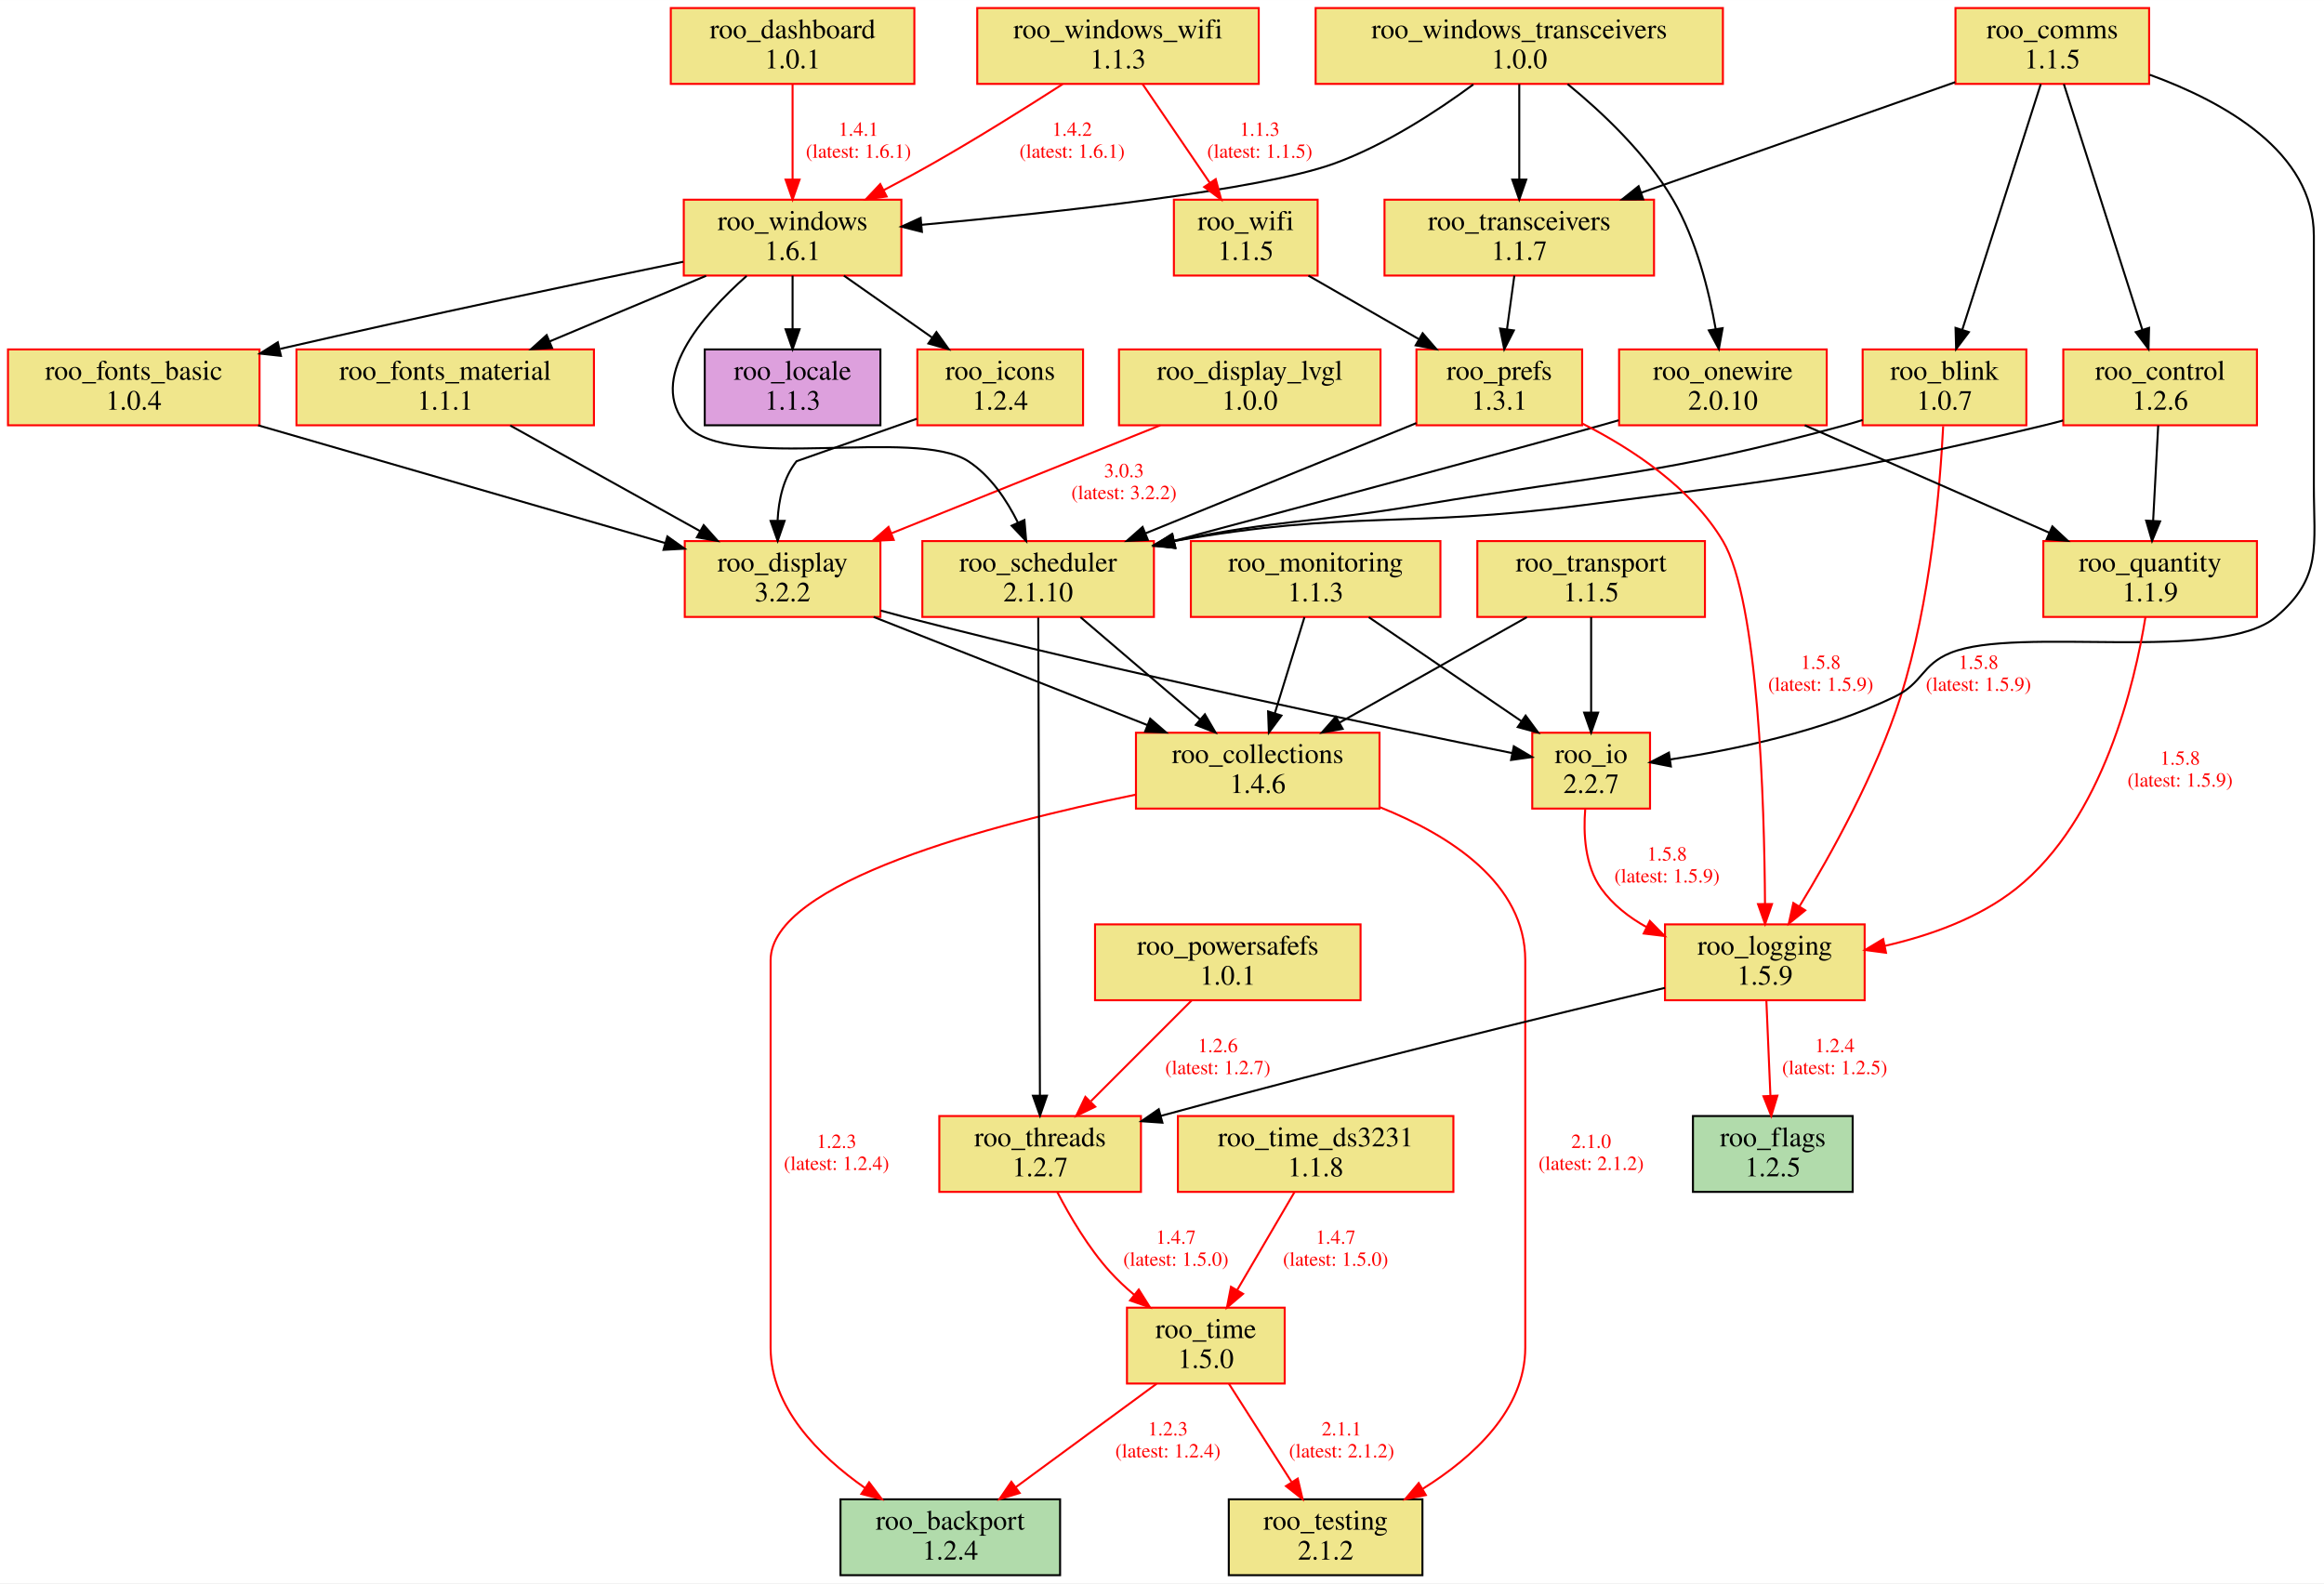
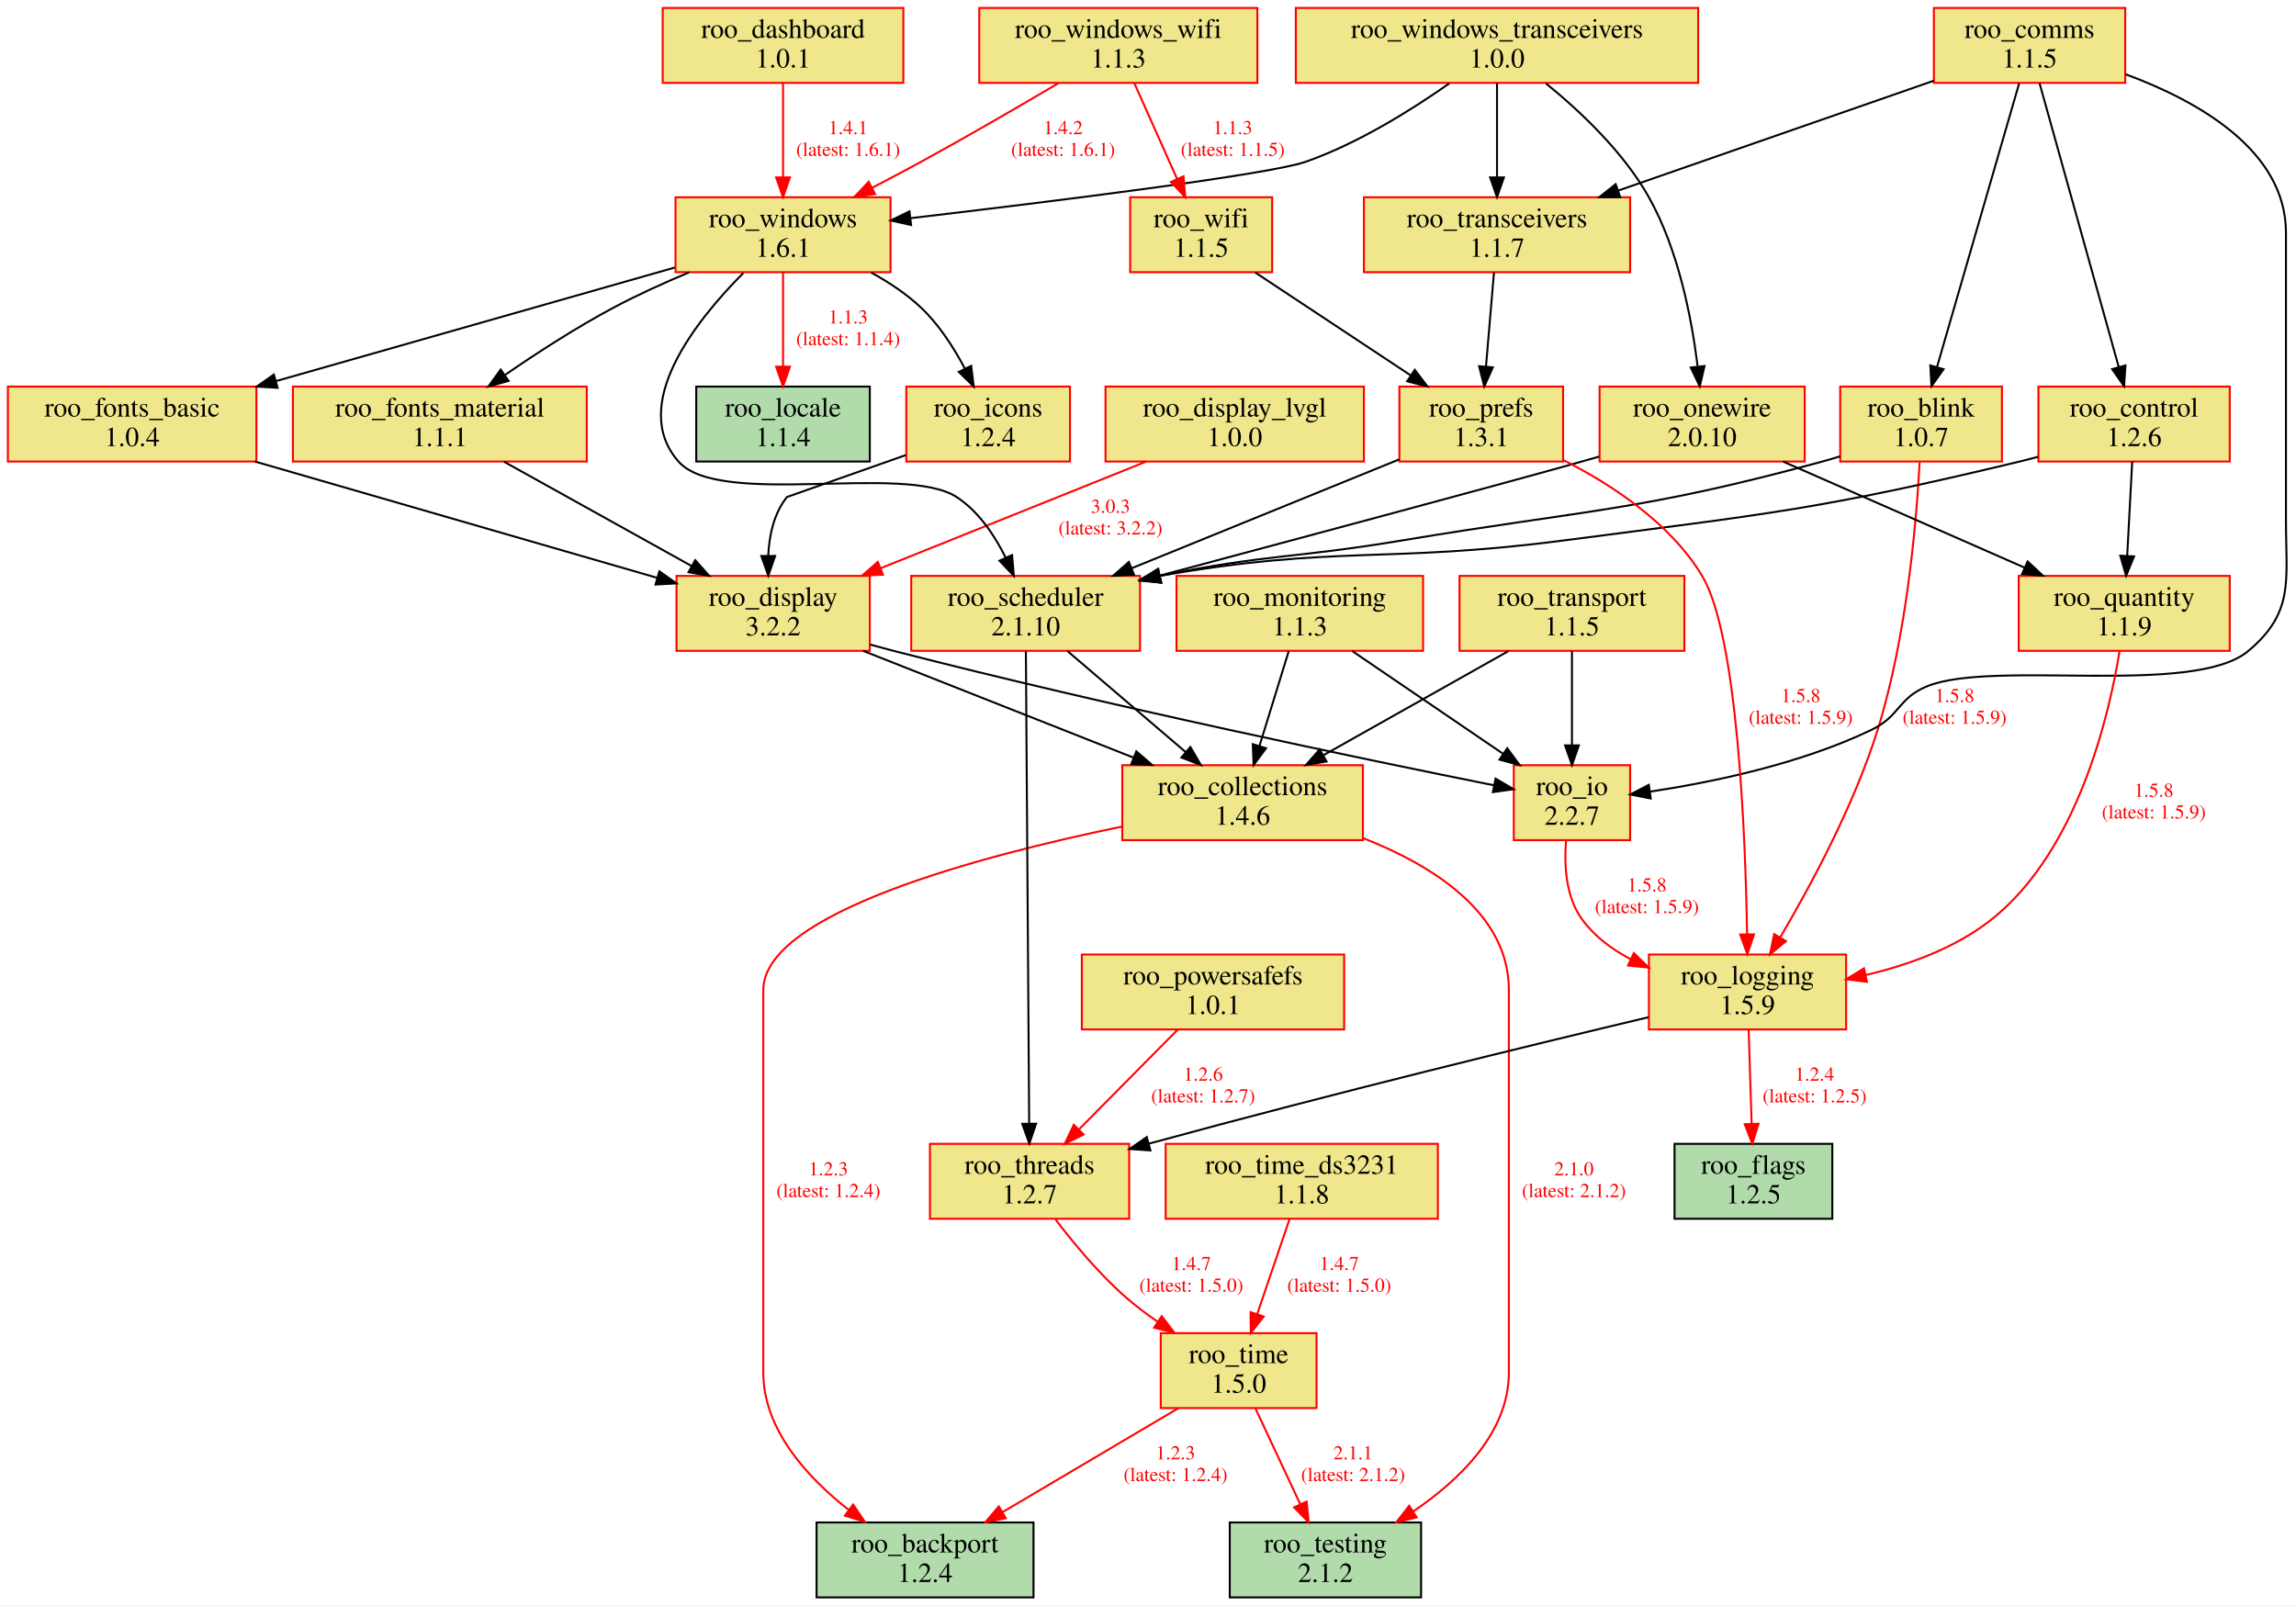
- <svg xmlns="http://www.w3.org/2000/svg" width="1164pt" height="793pt" viewBox="0.00 0.00 1164.09 793.00">
-   <g id="graph0" class="graph" transform="scale(1 1) rotate(0) translate(4 789)">
-     <polygon fill="white" stroke="transparent" points="-4,4 -4,-789 1160.09,-789 1160.09,4 -4,4" />
+ <svg xmlns="http://www.w3.org/2000/svg" width="1164pt" height="814pt" viewBox="0.00 0.00 1164.09 814.00">
+   <g id="graph0" class="graph" transform="scale(1 1) rotate(0) translate(4 810)">
+     <polygon fill="white" stroke="transparent" points="-4,4 -4,-810 1160.09,-810 1160.09,4 -4,4" />
    <g id="node1" class="node">
-       <polygon fill="#b1dbab" stroke="black" points="527,-38 417,-38 417,0 527,0 527,-38" />
-       <text text-anchor="middle" x="472" y="-22.8" font-family="Times,serif" font-size="14.00">roo_backport</text>
-       <text text-anchor="middle" x="472" y="-7.8" font-family="Times,serif" font-size="14.00">1.2.4</text>
+       <polygon fill="#b1dbab" stroke="black" points="520,-38 410,-38 410,0 520,0 520,-38" />
+       <text text-anchor="middle" x="465" y="-22.8" font-family="Times,serif" font-size="14.00">roo_backport</text>
+       <text text-anchor="middle" x="465" y="-7.8" font-family="Times,serif" font-size="14.00">1.2.4</text>
    </g>
    <g id="node2" class="node">
      <polygon fill="khaki" stroke="red" points="1011,-614 929,-614 929,-576 1011,-576 1011,-614" />
      <text text-anchor="middle" x="970" y="-598.8" font-family="Times,serif" font-size="14.00">roo_blink</text>
      <text text-anchor="middle" x="970" y="-583.8" font-family="Times,serif" font-size="14.00">1.0.7</text>
    </g>
    <g id="node15" class="node">
-       <polygon fill="khaki" stroke="red" points="930,-326 830,-326 830,-288 930,-288 930,-326" />
-       <text text-anchor="middle" x="880" y="-310.8" font-family="Times,serif" font-size="14.00">roo_logging</text>
-       <text text-anchor="middle" x="880" y="-295.8" font-family="Times,serif" font-size="14.00">1.5.9</text>
+       <polygon fill="khaki" stroke="red" points="932,-326 832,-326 832,-288 932,-288 932,-326" />
+       <text text-anchor="middle" x="882" y="-310.8" font-family="Times,serif" font-size="14.00">roo_logging</text>
+       <text text-anchor="middle" x="882" y="-295.8" font-family="Times,serif" font-size="14.00">1.5.9</text>
    </g>
    <g id="edge1" class="edge">
-       <path fill="none" stroke="red" d="M969.34,-575.54C967.86,-546.19 963.1,-487.34 948,-440 935.74,-401.55 913.04,-360.77 897.26,-334.88" />
-       <polygon fill="red" stroke="red" points="900.24,-333.04 892,-326.37 894.28,-336.72 900.24,-333.04" />
+       <path fill="none" stroke="red" d="M969.27,-575.56C967.7,-546.24 962.82,-487.43 948,-440 936.03,-401.66 913.97,-360.79 898.67,-334.85" />
+       <polygon fill="red" stroke="red" points="901.51,-332.78 893.37,-326.01 895.51,-336.38 901.51,-332.78" />
      <text text-anchor="middle" x="987" y="-454" font-family="Times,serif" font-size="10.00" fill="red">1.5.8</text>
      <text text-anchor="middle" x="987" y="-443" font-family="Times,serif" font-size="10.00" fill="red">(latest: 1.5.9)</text>
    </g>
    <g id="node21" class="node">
      <polygon fill="khaki" stroke="red" points="574,-518 458,-518 458,-480 574,-480 574,-518" />
      <text text-anchor="middle" x="516" y="-502.8" font-family="Times,serif" font-size="14.00">roo_scheduler</text>
      <text text-anchor="middle" x="516" y="-487.8" font-family="Times,serif" font-size="14.00">2.1.10</text>
    </g>
    <g id="edge2" class="edge">
      <path fill="none" stroke="black" d="M928.97,-578.64C925.95,-577.69 922.94,-576.8 920,-576 827.06,-550.72 802.01,-551.87 707,-536 652.51,-526.9 638.13,-529.09 584,-518 583.9,-517.98 583.8,-517.96 583.7,-517.94" />
      <polygon fill="black" stroke="black" points="584.65,-514.56 574.14,-515.85 583.16,-521.4 584.65,-514.56" />
    </g>
    <g id="node3" class="node">
      <polygon fill="khaki" stroke="red" points="687,-422 565,-422 565,-384 687,-384 687,-422" />
      <text text-anchor="middle" x="626" y="-406.8" font-family="Times,serif" font-size="14.00">roo_collections</text>
      <text text-anchor="middle" x="626" y="-391.8" font-family="Times,serif" font-size="14.00">1.4.6</text>
    </g>
    <g id="edge4" class="edge">
-       <path fill="none" stroke="red" d="M564.74,-390.95C492.47,-376.14 382,-347.1 382,-308 382,-308 382,-308 382,-114 382,-84.12 406.02,-60.02 429.24,-43.71" />
-       <polygon fill="red" stroke="red" points="431.34,-46.52 437.72,-38.06 427.46,-40.7 431.34,-46.52" />
-       <text text-anchor="middle" x="415" y="-214" font-family="Times,serif" font-size="10.00" fill="red">1.2.3</text>
-       <text text-anchor="middle" x="415" y="-203" font-family="Times,serif" font-size="10.00" fill="red">(latest: 1.2.4)</text>
+       <path fill="none" stroke="red" d="M564.99,-390.91C493.01,-376.05 383,-346.96 383,-308 383,-308 383,-308 383,-114 383,-85.2 405.14,-60.95 426.4,-44.3" />
+       <polygon fill="red" stroke="red" points="428.54,-47.07 434.47,-38.29 424.36,-41.46 428.54,-47.07" />
+       <text text-anchor="middle" x="416" y="-214" font-family="Times,serif" font-size="10.00" fill="red">1.2.3</text>
+       <text text-anchor="middle" x="416" y="-203" font-family="Times,serif" font-size="10.00" fill="red">(latest: 1.2.4)</text>
    </g>
    <g id="node22" class="node">
-       <polygon fill="khaki" stroke="black" points="708.5,-38 611.5,-38 611.5,0 708.5,0 708.5,-38" />
-       <text text-anchor="middle" x="660" y="-22.8" font-family="Times,serif" font-size="14.00">roo_testing</text>
-       <text text-anchor="middle" x="660" y="-7.8" font-family="Times,serif" font-size="14.00">2.1.2</text>
+       <polygon fill="#b1dbab" stroke="black" points="716.5,-38 619.5,-38 619.5,0 716.5,0 716.5,-38" />
+       <text text-anchor="middle" x="668" y="-22.8" font-family="Times,serif" font-size="14.00">roo_testing</text>
+       <text text-anchor="middle" x="668" y="-7.8" font-family="Times,serif" font-size="14.00">2.1.2</text>
    </g>
    <g id="edge3" class="edge">
-       <path fill="none" stroke="red" d="M687.12,-384.72C722.46,-370.58 760,-346.51 760,-308 760,-308 760,-308 760,-114 760,-82.99 734.15,-59.21 708.74,-43.33" />
-       <polygon fill="red" stroke="red" points="710.2,-40.13 699.81,-38.04 706.63,-46.15 710.2,-40.13" />
-       <text text-anchor="middle" x="793" y="-214" font-family="Times,serif" font-size="10.00" fill="red">2.1.0</text>
-       <text text-anchor="middle" x="793" y="-203" font-family="Times,serif" font-size="10.00" fill="red">(latest: 2.1.2)</text>
+       <path fill="none" stroke="red" d="M687.18,-385C722.9,-370.94 761,-346.84 761,-308 761,-308 761,-308 761,-114 761,-83.84 736.51,-59.88 712.67,-43.7" />
+       <polygon fill="red" stroke="red" points="714.26,-40.57 703.96,-38.1 710.47,-46.45 714.26,-40.57" />
+       <text text-anchor="middle" x="794" y="-214" font-family="Times,serif" font-size="10.00" fill="red">2.1.0</text>
+       <text text-anchor="middle" x="794" y="-203" font-family="Times,serif" font-size="10.00" fill="red">(latest: 2.1.2)</text>
    </g>
    <g id="node4" class="node">
-       <polygon fill="khaki" stroke="red" points="1072.5,-785 975.5,-785 975.5,-747 1072.5,-747 1072.5,-785" />
-       <text text-anchor="middle" x="1024" y="-769.8" font-family="Times,serif" font-size="14.00">roo_comms</text>
-       <text text-anchor="middle" x="1024" y="-754.8" font-family="Times,serif" font-size="14.00">1.1.5</text>
+       <polygon fill="khaki" stroke="red" points="1073.5,-806 976.5,-806 976.5,-768 1073.5,-768 1073.5,-806" />
+       <text text-anchor="middle" x="1025" y="-790.8" font-family="Times,serif" font-size="14.00">roo_comms</text>
+       <text text-anchor="middle" x="1025" y="-775.8" font-family="Times,serif" font-size="14.00">1.1.5</text>
    </g>
    <g id="edge5" class="edge">
-       <path fill="none" stroke="black" d="M1018.22,-746.91C1008.79,-717.39 990.01,-658.63 978.88,-623.78" />
-       <polygon fill="black" stroke="black" points="982.2,-622.67 975.82,-614.21 975.53,-624.8 982.2,-622.67" />
+       <path fill="none" stroke="black" d="M1019.73,-767.78C1010.08,-734.44 989.52,-663.43 978.09,-623.94" />
+       <polygon fill="black" stroke="black" points="981.4,-622.8 975.26,-614.16 974.68,-624.74 981.4,-622.8" />
    </g>
    <g id="node5" class="node">
      <polygon fill="khaki" stroke="red" points="1126.5,-614 1029.5,-614 1029.5,-576 1126.5,-576 1126.5,-614" />
      <text text-anchor="middle" x="1078" y="-598.8" font-family="Times,serif" font-size="14.00">roo_control</text>
      <text text-anchor="middle" x="1078" y="-583.8" font-family="Times,serif" font-size="14.00">1.2.6</text>
    </g>
    <g id="edge6" class="edge">
-       <path fill="none" stroke="black" d="M1029.78,-746.91C1039.21,-717.39 1057.99,-658.63 1069.12,-623.78" />
-       <polygon fill="black" stroke="black" points="1072.47,-624.8 1072.18,-614.21 1065.8,-622.67 1072.47,-624.8" />
+       <path fill="none" stroke="black" d="M1030.08,-767.78C1039.38,-734.44 1059.19,-663.43 1070.21,-623.94" />
+       <polygon fill="black" stroke="black" points="1073.62,-624.74 1072.93,-614.16 1066.88,-622.85 1073.62,-624.74" />
    </g>
    <g id="node13" class="node">
      <polygon fill="khaki" stroke="red" points="822.5,-422 763.5,-422 763.5,-384 822.5,-384 822.5,-422" />
      <text text-anchor="middle" x="793" y="-406.8" font-family="Times,serif" font-size="14.00">roo_io</text>
      <text text-anchor="middle" x="793" y="-391.8" font-family="Times,serif" font-size="14.00">2.2.7</text>
    </g>
    <g id="edge7" class="edge">
-       <path fill="none" stroke="black" d="M1072.78,-751.59C1110.02,-738.04 1155,-712.99 1155,-671 1155,-671 1155,-671 1155,-546 1155,-515.48 1159.34,-499.67 1136,-480 1108.13,-456.52 1006.73,-475.79 973,-462 958.35,-456.01 959.26,-446.87 945,-440 909.12,-422.7 864.37,-413.4 832.74,-408.62" />
+       <path fill="none" stroke="black" d="M1073.78,-772.35C1110.67,-758.7 1155,-733.64 1155,-692 1155,-692 1155,-692 1155,-546 1155,-515.48 1159.34,-499.67 1136,-480 1108.13,-456.52 1006.73,-475.79 973,-462 958.35,-456.01 959.26,-446.87 945,-440 909.12,-422.7 864.37,-413.4 832.74,-408.62" />
      <polygon fill="black" stroke="black" points="832.94,-405.11 822.55,-407.16 831.96,-412.04 832.94,-405.11" />
    </g>
    <g id="node26" class="node">
-       <polygon fill="khaki" stroke="red" points="824.5,-689 689.5,-689 689.5,-651 824.5,-651 824.5,-689" />
-       <text text-anchor="middle" x="757" y="-673.8" font-family="Times,serif" font-size="14.00">roo_transceivers</text>
-       <text text-anchor="middle" x="757" y="-658.8" font-family="Times,serif" font-size="14.00">1.1.7</text>
+       <polygon fill="khaki" stroke="red" points="822.5,-710 687.5,-710 687.5,-672 822.5,-672 822.5,-710" />
+       <text text-anchor="middle" x="755" y="-694.8" font-family="Times,serif" font-size="14.00">roo_transceivers</text>
+       <text text-anchor="middle" x="755" y="-679.8" font-family="Times,serif" font-size="14.00">1.1.7</text>
    </g>
    <g id="edge8" class="edge">
-       <path fill="none" stroke="black" d="M975.34,-747.87C931.15,-732.31 865.79,-709.3 818.11,-692.51" />
-       <polygon fill="black" stroke="black" points="819.11,-689.16 808.51,-689.14 816.78,-695.76 819.11,-689.16" />
+       <path fill="none" stroke="black" d="M976.42,-769.09C931.68,-753.51 865.08,-730.33 816.62,-713.45" />
+       <polygon fill="black" stroke="black" points="817.47,-710.04 806.87,-710.06 815.17,-716.65 817.47,-710.04" />
    </g>
    <g id="node20" class="node">
      <polygon fill="khaki" stroke="red" points="1126.5,-518 1019.5,-518 1019.5,-480 1126.5,-480 1126.5,-518" />
      <text text-anchor="middle" x="1073" y="-502.8" font-family="Times,serif" font-size="14.00">roo_quantity</text>
      <text text-anchor="middle" x="1073" y="-487.8" font-family="Times,serif" font-size="14.00">1.1.9</text>
    </g>
    <g id="edge9" class="edge">
      <path fill="none" stroke="black" d="M1077.04,-575.88C1076.32,-562.35 1075.32,-543.62 1074.5,-528.15" />
      <polygon fill="black" stroke="black" points="1077.99,-527.87 1073.96,-518.07 1071,-528.24 1077.99,-527.87" />
    </g>
    <g id="edge10" class="edge">
      <path fill="none" stroke="black" d="M1029.39,-578.41C1026.23,-577.55 1023.08,-576.74 1020,-576 918.7,-551.62 892.32,-549.46 789,-536 698.3,-524.19 674.09,-533.76 584,-518 583.9,-517.98 583.8,-517.96 583.7,-517.95" />
      <polygon fill="black" stroke="black" points="584.58,-514.55 574.09,-516.08 583.24,-521.42 584.58,-514.55" />
    </g>
    <g id="node6" class="node">
-       <polygon fill="khaki" stroke="red" points="454,-785 332,-785 332,-747 454,-747 454,-785" />
-       <text text-anchor="middle" x="393" y="-769.8" font-family="Times,serif" font-size="14.00">roo_dashboard</text>
-       <text text-anchor="middle" x="393" y="-754.8" font-family="Times,serif" font-size="14.00">1.0.1</text>
+       <polygon fill="khaki" stroke="red" points="454,-806 332,-806 332,-768 454,-768 454,-806" />
+       <text text-anchor="middle" x="393" y="-790.8" font-family="Times,serif" font-size="14.00">roo_dashboard</text>
+       <text text-anchor="middle" x="393" y="-775.8" font-family="Times,serif" font-size="14.00">1.0.1</text>
    </g>
    <g id="node29" class="node">
-       <polygon fill="khaki" stroke="red" points="447.5,-689 338.5,-689 338.5,-651 447.5,-651 447.5,-689" />
-       <text text-anchor="middle" x="393" y="-673.8" font-family="Times,serif" font-size="14.00">roo_windows</text>
-       <text text-anchor="middle" x="393" y="-658.8" font-family="Times,serif" font-size="14.00">1.6.1</text>
+       <polygon fill="khaki" stroke="red" points="447.5,-710 338.5,-710 338.5,-672 447.5,-672 447.5,-710" />
+       <text text-anchor="middle" x="393" y="-694.8" font-family="Times,serif" font-size="14.00">roo_windows</text>
+       <text text-anchor="middle" x="393" y="-679.8" font-family="Times,serif" font-size="14.00">1.6.1</text>
    </g>
    <g id="edge11" class="edge">
-       <path fill="none" stroke="red" d="M393,-746.88C393,-733.35 393,-714.62 393,-699.15" />
-       <polygon fill="red" stroke="red" points="396.5,-699.07 393,-689.07 389.5,-699.07 396.5,-699.07" />
-       <text text-anchor="middle" x="426" y="-721" font-family="Times,serif" font-size="10.00" fill="red">1.4.1</text>
-       <text text-anchor="middle" x="426" y="-710" font-family="Times,serif" font-size="10.00" fill="red">(latest: 1.6.1)</text>
+       <path fill="none" stroke="red" d="M393,-767.88C393,-754.35 393,-735.62 393,-720.15" />
+       <polygon fill="red" stroke="red" points="396.5,-720.07 393,-710.07 389.5,-720.07 396.5,-720.07" />
+       <text text-anchor="middle" x="426" y="-742" font-family="Times,serif" font-size="10.00" fill="red">1.4.1</text>
+       <text text-anchor="middle" x="426" y="-731" font-family="Times,serif" font-size="10.00" fill="red">(latest: 1.6.1)</text>
    </g>
    <g id="node7" class="node">
      <polygon fill="khaki" stroke="red" points="437,-518 339,-518 339,-480 437,-480 437,-518" />
      <text text-anchor="middle" x="388" y="-502.8" font-family="Times,serif" font-size="14.00">roo_display</text>
      <text text-anchor="middle" x="388" y="-487.8" font-family="Times,serif" font-size="14.00">3.2.2</text>
    </g>
    <g id="edge12" class="edge">
      <path fill="none" stroke="black" d="M433.61,-479.99C472.68,-464.56 529.06,-442.29 570.7,-425.84" />
      <polygon fill="black" stroke="black" points="572.13,-429.04 580.14,-422.11 569.56,-422.53 572.13,-429.04" />
    </g>
    <g id="edge13" class="edge">
      <path fill="none" stroke="black" d="M437.19,-483.17C441.18,-482.06 445.15,-480.99 449,-480 558.4,-451.81 689.03,-424.73 753.29,-411.84" />
      <polygon fill="black" stroke="black" points="754.27,-415.21 763.39,-409.82 752.89,-408.35 754.27,-415.21" />
    </g>
    <g id="node8" class="node">
      <polygon fill="khaki" stroke="red" points="687.5,-614 556.5,-614 556.5,-576 687.5,-576 687.5,-614" />
      <text text-anchor="middle" x="622" y="-598.8" font-family="Times,serif" font-size="14.00">roo_display_lvgl</text>
      <text text-anchor="middle" x="622" y="-583.8" font-family="Times,serif" font-size="14.00">1.0.0</text>
    </g>
    <g id="edge14" class="edge">
      <path fill="none" stroke="red" d="M577.16,-575.99C538.75,-560.56 483.31,-538.29 442.37,-521.84" />
      <polygon fill="red" stroke="red" points="443.67,-518.59 433.09,-518.11 441.06,-525.09 443.67,-518.59" />
      <text text-anchor="middle" x="559" y="-550" font-family="Times,serif" font-size="10.00" fill="red">3.0.3</text>
      <text text-anchor="middle" x="559" y="-539" font-family="Times,serif" font-size="10.00" fill="red">(latest: 3.2.2)</text>
    </g>
    <g id="node9" class="node">
-       <polygon fill="#b1dbab" stroke="black" points="924,-230 844,-230 844,-192 924,-192 924,-230" />
-       <text text-anchor="middle" x="884" y="-214.8" font-family="Times,serif" font-size="14.00">roo_flags</text>
-       <text text-anchor="middle" x="884" y="-199.8" font-family="Times,serif" font-size="14.00">1.2.5</text>
+       <polygon fill="#b1dbab" stroke="black" points="925,-230 845,-230 845,-192 925,-192 925,-230" />
+       <text text-anchor="middle" x="885" y="-214.8" font-family="Times,serif" font-size="14.00">roo_flags</text>
+       <text text-anchor="middle" x="885" y="-199.8" font-family="Times,serif" font-size="14.00">1.2.5</text>
    </g>
    <g id="node10" class="node">
      <polygon fill="khaki" stroke="red" points="126,-614 0,-614 0,-576 126,-576 126,-614" />
      <text text-anchor="middle" x="63" y="-598.8" font-family="Times,serif" font-size="14.00">roo_fonts_basic</text>
      <text text-anchor="middle" x="63" y="-583.8" font-family="Times,serif" font-size="14.00">1.0.4</text>
    </g>
    <g id="edge15" class="edge">
      <path fill="none" stroke="black" d="M125.28,-575.99C184.08,-558.98 271.61,-533.66 329.24,-517" />
      <polygon fill="black" stroke="black" points="330.29,-520.33 338.93,-514.19 328.35,-513.61 330.29,-520.33" />
    </g>
    <g id="node11" class="node">
      <polygon fill="khaki" stroke="red" points="293.5,-614 144.5,-614 144.5,-576 293.5,-576 293.5,-614" />
      <text text-anchor="middle" x="219" y="-598.8" font-family="Times,serif" font-size="14.00">roo_fonts_material</text>
      <text text-anchor="middle" x="219" y="-583.8" font-family="Times,serif" font-size="14.00">1.1.1</text>
    </g>
    <g id="edge16" class="edge">
      <path fill="none" stroke="black" d="M251.58,-575.88C278.71,-560.79 317.47,-539.23 346.76,-522.94" />
      <polygon fill="black" stroke="black" points="348.48,-525.99 355.52,-518.07 345.07,-519.87 348.48,-525.99" />
    </g>
    <g id="node12" class="node">
      <polygon fill="khaki" stroke="red" points="538.5,-614 455.5,-614 455.5,-576 538.5,-576 538.5,-614" />
      <text text-anchor="middle" x="497" y="-598.8" font-family="Times,serif" font-size="14.00">roo_icons</text>
      <text text-anchor="middle" x="497" y="-583.8" font-family="Times,serif" font-size="14.00">1.2.4</text>
    </g>
    <g id="edge17" class="edge">
      <path fill="none" stroke="black" d="M455.22,-579.25C427.05,-569.31 395,-558 395,-558 388.41,-549.78 386.01,-538.67 385.5,-528.38" />
      <polygon fill="black" stroke="black" points="389,-528.12 385.54,-518.11 382,-528.1 389,-528.12" />
    </g>
    <g id="edge18" class="edge">
-       <path fill="none" stroke="red" d="M790.05,-383.89C789.05,-371.54 789.82,-355.42 798,-344 803.84,-335.85 811.94,-329.52 820.8,-324.61" />
-       <polygon fill="red" stroke="red" points="822.41,-327.71 829.84,-320.16 819.33,-321.43 822.41,-327.71" />
+       <path fill="none" stroke="red" d="M790.02,-383.86C789,-371.51 789.77,-355.38 798,-344 804.27,-335.33 813.07,-328.73 822.62,-323.71" />
+       <polygon fill="red" stroke="red" points="824.37,-326.75 831.96,-319.36 821.42,-320.41 824.37,-326.75" />
      <text text-anchor="middle" x="831" y="-358" font-family="Times,serif" font-size="10.00" fill="red">1.5.8</text>
      <text text-anchor="middle" x="831" y="-347" font-family="Times,serif" font-size="10.00" fill="red">(latest: 1.5.9)</text>
    </g>
    <g id="node14" class="node">
-       <polygon fill="plum" stroke="black" points="437,-614 349,-614 349,-576 437,-576 437,-614" />
+       <polygon fill="#b1dbab" stroke="black" points="437,-614 349,-614 349,-576 437,-576 437,-614" />
      <text text-anchor="middle" x="393" y="-598.8" font-family="Times,serif" font-size="14.00">roo_locale</text>
-       <text text-anchor="middle" x="393" y="-583.8" font-family="Times,serif" font-size="14.00">1.1.3</text>
+       <text text-anchor="middle" x="393" y="-583.8" font-family="Times,serif" font-size="14.00">1.1.4</text>
    </g>
    <g id="edge19" class="edge">
-       <path fill="none" stroke="red" d="M880.77,-287.88C881.35,-274.35 882.14,-255.62 882.8,-240.15" />
-       <polygon fill="red" stroke="red" points="886.3,-240.21 883.23,-230.07 879.31,-239.91 886.3,-240.21" />
-       <text text-anchor="middle" x="915" y="-262" font-family="Times,serif" font-size="10.00" fill="red">1.2.4</text>
-       <text text-anchor="middle" x="915" y="-251" font-family="Times,serif" font-size="10.00" fill="red">(latest: 1.2.5)</text>
+       <path fill="none" stroke="red" d="M882.58,-287.88C883.01,-274.35 883.61,-255.62 884.1,-240.15" />
+       <polygon fill="red" stroke="red" points="887.6,-240.18 884.42,-230.07 880.61,-239.95 887.6,-240.18" />
+       <text text-anchor="middle" x="916" y="-262" font-family="Times,serif" font-size="10.00" fill="red">1.2.4</text>
+       <text text-anchor="middle" x="916" y="-251" font-family="Times,serif" font-size="10.00" fill="red">(latest: 1.2.5)</text>
    </g>
    <g id="node23" class="node">
-       <polygon fill="khaki" stroke="red" points="567.5,-230 466.5,-230 466.5,-192 567.5,-192 567.5,-230" />
-       <text text-anchor="middle" x="517" y="-214.8" font-family="Times,serif" font-size="14.00">roo_threads</text>
-       <text text-anchor="middle" x="517" y="-199.8" font-family="Times,serif" font-size="14.00">1.2.7</text>
+       <polygon fill="khaki" stroke="red" points="568.5,-230 467.5,-230 467.5,-192 568.5,-192 568.5,-230" />
+       <text text-anchor="middle" x="518" y="-214.8" font-family="Times,serif" font-size="14.00">roo_threads</text>
+       <text text-anchor="middle" x="518" y="-199.8" font-family="Times,serif" font-size="14.00">1.2.7</text>
    </g>
    <g id="edge20" class="edge">
-       <path fill="none" stroke="black" d="M829.95,-294.19C771.73,-280.28 672.49,-256.07 577.47,-230.07" />
-       <polygon fill="black" stroke="black" points="578.26,-226.66 567.69,-227.39 576.41,-233.41 578.26,-226.66" />
+       <path fill="none" stroke="black" d="M831.79,-294.2C773.36,-280.31 673.8,-256.11 578.49,-230.08" />
+       <polygon fill="black" stroke="black" points="579.26,-226.66 568.69,-227.39 577.41,-233.41 579.26,-226.66" />
    </g>
    <g id="node16" class="node">
      <polygon fill="khaki" stroke="red" points="717.5,-518 592.5,-518 592.5,-480 717.5,-480 717.5,-518" />
      <text text-anchor="middle" x="655" y="-502.8" font-family="Times,serif" font-size="14.00">roo_monitoring</text>
      <text text-anchor="middle" x="655" y="-487.8" font-family="Times,serif" font-size="14.00">1.1.3</text>
    </g>
    <g id="edge21" class="edge">
      <path fill="none" stroke="black" d="M649.41,-479.88C645.2,-466.22 639.35,-447.26 634.55,-431.71" />
      <polygon fill="black" stroke="black" points="637.87,-430.59 631.57,-422.07 631.18,-432.66 637.87,-430.59" />
    </g>
    <g id="edge22" class="edge">
      <path fill="none" stroke="black" d="M681.61,-479.88C703.37,-465.05 734.32,-443.97 758.08,-427.79" />
      <polygon fill="black" stroke="black" points="760.18,-430.59 766.47,-422.07 756.24,-424.81 760.18,-430.59" />
    </g>
    <g id="node17" class="node">
      <polygon fill="khaki" stroke="red" points="911,-614 807,-614 807,-576 911,-576 911,-614" />
      <text text-anchor="middle" x="859" y="-598.8" font-family="Times,serif" font-size="14.00">roo_onewire</text>
      <text text-anchor="middle" x="859" y="-583.8" font-family="Times,serif" font-size="14.00">2.0.10</text>
    </g>
    <g id="edge24" class="edge">
      <path fill="none" stroke="black" d="M900.01,-575.99C934.92,-560.65 985.2,-538.57 1022.56,-522.15" />
      <polygon fill="black" stroke="black" points="1024.02,-525.34 1031.77,-518.11 1021.2,-518.93 1024.02,-525.34" />
    </g>
    <g id="edge23" class="edge">
      <path fill="none" stroke="black" d="M806.78,-578.5C803.81,-577.65 800.87,-576.81 798,-576 758.12,-564.74 654.19,-536.88 584.27,-518.2" />
      <polygon fill="black" stroke="black" points="584.78,-514.71 574.21,-515.51 582.97,-521.48 584.78,-514.71" />
    </g>
    <g id="node18" class="node">
      <polygon fill="khaki" stroke="red" points="677.5,-326 544.5,-326 544.5,-288 677.5,-288 677.5,-326" />
      <text text-anchor="middle" x="611" y="-310.8" font-family="Times,serif" font-size="14.00">roo_powersafefs</text>
      <text text-anchor="middle" x="611" y="-295.8" font-family="Times,serif" font-size="14.00">1.0.1</text>
    </g>
    <g id="edge25" class="edge">
-       <path fill="none" stroke="red" d="M592.88,-287.88C578.57,-273.57 558.44,-253.44 542.51,-237.51" />
-       <polygon fill="red" stroke="red" points="544.61,-234.66 535.07,-230.07 539.66,-239.61 544.61,-234.66" />
+       <path fill="none" stroke="red" d="M593.07,-287.88C578.92,-273.57 559,-253.44 543.24,-237.51" />
+       <polygon fill="red" stroke="red" points="545.4,-234.72 535.88,-230.07 540.42,-239.64 545.4,-234.72" />
      <text text-anchor="middle" x="606" y="-262" font-family="Times,serif" font-size="10.00" fill="red">1.2.6</text>
      <text text-anchor="middle" x="606" y="-251" font-family="Times,serif" font-size="10.00" fill="red">(latest: 1.2.7)</text>
    </g>
    <g id="node19" class="node">
      <polygon fill="khaki" stroke="red" points="788.5,-614 705.5,-614 705.5,-576 788.5,-576 788.5,-614" />
      <text text-anchor="middle" x="747" y="-598.8" font-family="Times,serif" font-size="14.00">roo_prefs</text>
      <text text-anchor="middle" x="747" y="-583.8" font-family="Times,serif" font-size="14.00">1.3.1</text>
    </g>
    <g id="edge26" class="edge">
-       <path fill="none" stroke="red" d="M788.65,-576.82C813.4,-564.32 843.01,-544.85 859,-518 876.86,-488.01 879.77,-386.35 880.09,-336.3" />
-       <polygon fill="red" stroke="red" points="883.59,-336.18 880.12,-326.17 876.59,-336.16 883.59,-336.18" />
-       <text text-anchor="middle" x="908" y="-454" font-family="Times,serif" font-size="10.00" fill="red">1.5.8</text>
-       <text text-anchor="middle" x="908" y="-443" font-family="Times,serif" font-size="10.00" fill="red">(latest: 1.5.9)</text>
+       <path fill="none" stroke="red" d="M788.56,-576.77C813.28,-564.24 842.88,-544.78 859,-518 877.02,-488.07 880.96,-386.38 881.79,-336.31" />
+       <polygon fill="red" stroke="red" points="885.29,-336.22 881.93,-326.18 878.29,-336.13 885.29,-336.22" />
+       <text text-anchor="middle" x="909" y="-454" font-family="Times,serif" font-size="10.00" fill="red">1.5.8</text>
+       <text text-anchor="middle" x="909" y="-443" font-family="Times,serif" font-size="10.00" fill="red">(latest: 1.5.9)</text>
    </g>
    <g id="edge27" class="edge">
      <path fill="none" stroke="black" d="M705.44,-577.09C667.47,-561.64 611.13,-538.71 569.76,-521.88" />
      <polygon fill="black" stroke="black" points="570.96,-518.59 560.38,-518.06 568.32,-525.07 570.96,-518.59" />
    </g>
    <g id="edge28" class="edge">
-       <path fill="none" stroke="red" d="M1070.66,-479.97C1065.42,-447.34 1049.57,-378.68 1006,-344 987.24,-329.07 962.57,-320.33 940.03,-315.21" />
-       <polygon fill="red" stroke="red" points="940.7,-311.78 930.19,-313.17 939.28,-318.63 940.7,-311.78" />
+       <path fill="none" stroke="red" d="M1070.65,-479.98C1065.38,-447.38 1049.5,-378.78 1006,-344 987.78,-329.43 963.88,-320.76 941.94,-315.6" />
+       <polygon fill="red" stroke="red" points="942.53,-312.14 932.02,-313.46 941.06,-318.99 942.53,-312.14" />
      <text text-anchor="middle" x="1088" y="-406" font-family="Times,serif" font-size="10.00" fill="red">1.5.8</text>
      <text text-anchor="middle" x="1088" y="-395" font-family="Times,serif" font-size="10.00" fill="red">(latest: 1.5.9)</text>
    </g>
    <g id="edge29" class="edge">
      <path fill="none" stroke="black" d="M537.21,-479.88C554.25,-465.31 578.36,-444.71 597.16,-428.64" />
      <polygon fill="black" stroke="black" points="599.53,-431.23 604.86,-422.07 594.98,-425.9 599.53,-431.23" />
    </g>
    <g id="edge30" class="edge">
-       <path fill="none" stroke="black" d="M516.06,-479.67C516.23,-431.14 516.7,-299.02 516.9,-240.52" />
-       <polygon fill="black" stroke="black" points="520.4,-240.19 516.94,-230.17 513.4,-240.16 520.4,-240.19" />
+       <path fill="none" stroke="black" d="M516.13,-479.67C516.47,-431.14 517.39,-299.02 517.8,-240.52" />
+       <polygon fill="black" stroke="black" points="521.3,-240.2 517.87,-230.17 514.3,-240.15 521.3,-240.2" />
    </g>
    <g id="node24" class="node">
-       <polygon fill="khaki" stroke="red" points="639.5,-134 560.5,-134 560.5,-96 639.5,-96 639.5,-134" />
-       <text text-anchor="middle" x="600" y="-118.8" font-family="Times,serif" font-size="14.00">roo_time</text>
-       <text text-anchor="middle" x="600" y="-103.8" font-family="Times,serif" font-size="14.00">1.5.0</text>
+       <polygon fill="khaki" stroke="red" points="663.5,-134 584.5,-134 584.5,-96 663.5,-96 663.5,-134" />
+       <text text-anchor="middle" x="624" y="-118.8" font-family="Times,serif" font-size="14.00">roo_time</text>
+       <text text-anchor="middle" x="624" y="-103.8" font-family="Times,serif" font-size="14.00">1.5.0</text>
    </g>
    <g id="edge31" class="edge">
-       <path fill="none" stroke="red" d="M525.65,-191.8C531.93,-179.72 541.19,-163.95 552,-152 555.67,-147.94 559.85,-144.04 564.18,-140.39" />
-       <polygon fill="red" stroke="red" points="566.41,-143.09 572.06,-134.13 562.05,-137.61 566.41,-143.09" />
-       <text text-anchor="middle" x="585" y="-166" font-family="Times,serif" font-size="10.00" fill="red">1.4.7</text>
-       <text text-anchor="middle" x="585" y="-155" font-family="Times,serif" font-size="10.00" fill="red">(latest: 1.5.0)</text>
+       <path fill="none" stroke="red" d="M531.09,-191.74C540.3,-179.63 553.38,-163.86 567,-152 571.87,-147.76 577.28,-143.68 582.78,-139.89" />
+       <polygon fill="red" stroke="red" points="585.01,-142.61 591.43,-134.17 581.15,-136.77 585.01,-142.61" />
+       <text text-anchor="middle" x="600" y="-166" font-family="Times,serif" font-size="10.00" fill="red">1.4.7</text>
+       <text text-anchor="middle" x="600" y="-155" font-family="Times,serif" font-size="10.00" fill="red">(latest: 1.5.0)</text>
    </g>
    <g id="edge33" class="edge">
-       <path fill="none" stroke="red" d="M575.32,-95.88C555.22,-81.12 526.68,-60.15 504.68,-44" />
-       <polygon fill="red" stroke="red" points="506.74,-41.17 496.6,-38.07 502.59,-46.81 506.74,-41.17" />
-       <text text-anchor="middle" x="581" y="-70" font-family="Times,serif" font-size="10.00" fill="red">1.2.3</text>
-       <text text-anchor="middle" x="581" y="-59" font-family="Times,serif" font-size="10.00" fill="red">(latest: 1.2.4)</text>
+       <path fill="none" stroke="red" d="M593.34,-95.88C568.05,-80.92 531.98,-59.6 504.52,-43.36" />
+       <polygon fill="red" stroke="red" points="505.95,-40.14 495.56,-38.07 502.39,-46.17 505.95,-40.14" />
+       <text text-anchor="middle" x="592" y="-70" font-family="Times,serif" font-size="10.00" fill="red">1.2.3</text>
+       <text text-anchor="middle" x="592" y="-59" font-family="Times,serif" font-size="10.00" fill="red">(latest: 1.2.4)</text>
    </g>
    <g id="edge32" class="edge">
-       <path fill="none" stroke="red" d="M611.57,-95.88C620.45,-81.96 632.85,-62.53 642.88,-46.82" />
-       <polygon fill="red" stroke="red" points="646.04,-48.38 648.47,-38.07 640.14,-44.61 646.04,-48.38" />
-       <text text-anchor="middle" x="668" y="-70" font-family="Times,serif" font-size="10.00" fill="red">2.1.1</text>
-       <text text-anchor="middle" x="668" y="-59" font-family="Times,serif" font-size="10.00" fill="red">(latest: 2.1.2)</text>
+       <path fill="none" stroke="red" d="M632.48,-95.88C638.94,-82.09 647.92,-62.9 655.24,-47.26" />
+       <polygon fill="red" stroke="red" points="658.47,-48.61 659.54,-38.07 652.13,-45.64 658.47,-48.61" />
+       <text text-anchor="middle" x="682" y="-70" font-family="Times,serif" font-size="10.00" fill="red">2.1.1</text>
+       <text text-anchor="middle" x="682" y="-59" font-family="Times,serif" font-size="10.00" fill="red">(latest: 2.1.2)</text>
    </g>
    <g id="node25" class="node">
-       <polygon fill="khaki" stroke="red" points="724,-230 586,-230 586,-192 724,-192 724,-230" />
-       <text text-anchor="middle" x="655" y="-214.8" font-family="Times,serif" font-size="14.00">roo_time_ds3231</text>
-       <text text-anchor="middle" x="655" y="-199.8" font-family="Times,serif" font-size="14.00">1.1.8</text>
+       <polygon fill="khaki" stroke="red" points="725,-230 587,-230 587,-192 725,-192 725,-230" />
+       <text text-anchor="middle" x="656" y="-214.8" font-family="Times,serif" font-size="14.00">roo_time_ds3231</text>
+       <text text-anchor="middle" x="656" y="-199.8" font-family="Times,serif" font-size="14.00">1.1.8</text>
    </g>
    <g id="edge34" class="edge">
-       <path fill="none" stroke="red" d="M644.4,-191.88C636.25,-177.96 624.89,-158.53 615.69,-142.82" />
-       <polygon fill="red" stroke="red" points="618.64,-140.93 610.57,-134.07 612.6,-144.47 618.64,-140.93" />
-       <text text-anchor="middle" x="665" y="-166" font-family="Times,serif" font-size="10.00" fill="red">1.4.7</text>
-       <text text-anchor="middle" x="665" y="-155" font-family="Times,serif" font-size="10.00" fill="red">(latest: 1.5.0)</text>
+       <path fill="none" stroke="red" d="M649.83,-191.88C645.18,-178.22 638.73,-159.26 633.43,-143.71" />
+       <polygon fill="red" stroke="red" points="636.69,-142.41 630.15,-134.07 630.06,-144.66 636.69,-142.41" />
+       <text text-anchor="middle" x="675" y="-166" font-family="Times,serif" font-size="10.00" fill="red">1.4.7</text>
+       <text text-anchor="middle" x="675" y="-155" font-family="Times,serif" font-size="10.00" fill="red">(latest: 1.5.0)</text>
    </g>
    <g id="edge35" class="edge">
-       <path fill="none" stroke="black" d="M754.53,-650.96C753.42,-642.88 752.09,-633.18 750.86,-624.18" />
-       <polygon fill="black" stroke="black" points="754.3,-623.52 749.48,-614.09 747.37,-624.47 754.3,-623.52" />
+       <path fill="none" stroke="black" d="M753.46,-671.88C752.31,-658.35 750.71,-639.62 749.4,-624.15" />
+       <polygon fill="black" stroke="black" points="752.87,-623.74 748.54,-614.07 745.9,-624.33 752.87,-623.74" />
    </g>
    <g id="node27" class="node">
      <polygon fill="khaki" stroke="red" points="850,-518 736,-518 736,-480 850,-480 850,-518" />
      <text text-anchor="middle" x="793" y="-502.8" font-family="Times,serif" font-size="14.00">roo_transport</text>
      <text text-anchor="middle" x="793" y="-487.8" font-family="Times,serif" font-size="14.00">1.1.5</text>
    </g>
    <g id="edge36" class="edge">
      <path fill="none" stroke="black" d="M760.8,-479.88C734.12,-464.86 696.02,-443.41 667.13,-427.15" />
      <polygon fill="black" stroke="black" points="668.53,-423.92 658.1,-422.07 665.1,-430.02 668.53,-423.92" />
    </g>
    <g id="edge37" class="edge">
      <path fill="none" stroke="black" d="M793,-479.88C793,-466.35 793,-447.62 793,-432.15" />
      <polygon fill="black" stroke="black" points="796.5,-432.07 793,-422.07 789.5,-432.07 796.5,-432.07" />
    </g>
    <g id="node28" class="node">
-       <polygon fill="khaki" stroke="red" points="656,-689 584,-689 584,-651 656,-651 656,-689" />
-       <text text-anchor="middle" x="620" y="-673.8" font-family="Times,serif" font-size="14.00">roo_wifi</text>
-       <text text-anchor="middle" x="620" y="-658.8" font-family="Times,serif" font-size="14.00">1.1.5</text>
+       <polygon fill="khaki" stroke="red" points="641,-710 569,-710 569,-672 641,-672 641,-710" />
+       <text text-anchor="middle" x="605" y="-694.8" font-family="Times,serif" font-size="14.00">roo_wifi</text>
+       <text text-anchor="middle" x="605" y="-679.8" font-family="Times,serif" font-size="14.00">1.1.5</text>
    </g>
    <g id="edge38" class="edge">
-       <path fill="none" stroke="black" d="M651.39,-650.96C668.03,-641.39 688.66,-629.53 706.49,-619.28" />
-       <polygon fill="black" stroke="black" points="708.6,-622.11 715.53,-614.09 705.11,-616.04 708.6,-622.11" />
+       <path fill="none" stroke="black" d="M632.38,-671.88C654.77,-657.05 686.62,-635.97 711.07,-619.79" />
+       <polygon fill="black" stroke="black" points="713.3,-622.51 719.71,-614.07 709.43,-616.67 713.3,-622.51" />
    </g>
    <g id="edge39" class="edge">
-       <path fill="none" stroke="black" d="M338.27,-657.91C288.21,-647.64 211.85,-631.64 136.35,-614.28" />
-       <polygon fill="black" stroke="black" points="136.72,-610.77 126.19,-611.93 135.14,-617.59 136.72,-610.77" />
+       <path fill="none" stroke="black" d="M338.14,-674.37C282.84,-658.62 197.18,-634.22 136.13,-616.83" />
+       <polygon fill="black" stroke="black" points="136.75,-613.37 126.18,-614 134.84,-620.1 136.75,-613.37" />
    </g>
    <g id="edge40" class="edge">
-       <path fill="none" stroke="black" d="M349.69,-650.88C336.03,-645.17 320.88,-638.82 307,-633 295.42,-628.14 282.99,-622.92 271.23,-617.98" />
-       <polygon fill="black" stroke="black" points="272.54,-614.73 261.96,-614.08 269.82,-621.18 272.54,-614.73" />
+       <path fill="none" stroke="black" d="M345.4,-671.93C332.7,-666.61 319.14,-660.47 307,-654 288.2,-643.98 268.29,-631.08 252.18,-619.99" />
+       <polygon fill="black" stroke="black" points="253.86,-616.89 243.65,-614.04 249.85,-622.63 253.86,-616.89" />
    </g>
    <g id="edge42" class="edge">
-       <path fill="none" stroke="black" d="M418.71,-650.96C432.08,-641.57 448.61,-629.97 463.02,-619.85" />
-       <polygon fill="black" stroke="black" points="465.05,-622.7 471.23,-614.09 461.03,-616.97 465.05,-622.7" />
+       <path fill="none" stroke="black" d="M437.7,-671.82C446.71,-666.89 455.65,-660.95 463,-654 472.09,-645.4 479.53,-633.83 485.1,-623.29" />
+       <polygon fill="black" stroke="black" points="488.4,-624.53 489.69,-614.02 482.12,-621.43 488.4,-624.53" />
    </g>
    <g id="edge41" class="edge">
-       <path fill="none" stroke="black" d="M393,-650.96C393,-642.88 393,-633.18 393,-624.18" />
-       <polygon fill="black" stroke="black" points="396.5,-624.09 393,-614.09 389.5,-624.09 396.5,-624.09" />
+       <path fill="none" stroke="red" d="M393,-671.88C393,-658.35 393,-639.62 393,-624.15" />
+       <polygon fill="red" stroke="red" points="396.5,-624.07 393,-614.07 389.5,-624.07 396.5,-624.07" />
+       <text text-anchor="middle" x="426" y="-646" font-family="Times,serif" font-size="10.00" fill="red">1.1.3</text>
+       <text text-anchor="middle" x="426" y="-635" font-family="Times,serif" font-size="10.00" fill="red">(latest: 1.1.4)</text>
    </g>
    <g id="edge43" class="edge">
-       <path fill="none" stroke="black" d="M369.99,-650.82C347.61,-631 319.74,-599.01 340,-576 360.87,-552.29 454.53,-575.24 481,-558 492.16,-550.73 500.3,-538.53 505.9,-527.2" />
+       <path fill="none" stroke="black" d="M372.86,-671.59C348.79,-647.41 314.76,-604.67 340,-576 360.87,-552.29 454.53,-575.24 481,-558 492.16,-550.73 500.3,-538.53 505.9,-527.2" />
      <polygon fill="black" stroke="black" points="509.13,-528.56 510.02,-518.01 502.74,-525.7 509.13,-528.56" />
    </g>
    <g id="node30" class="node">
-       <polygon fill="khaki" stroke="red" points="859,-785 655,-785 655,-747 859,-747 859,-785" />
-       <text text-anchor="middle" x="757" y="-769.8" font-family="Times,serif" font-size="14.00">roo_windows_transceivers</text>
-       <text text-anchor="middle" x="757" y="-754.8" font-family="Times,serif" font-size="14.00">1.0.0</text>
+       <polygon fill="khaki" stroke="red" points="857,-806 653,-806 653,-768 857,-768 857,-806" />
+       <text text-anchor="middle" x="755" y="-790.8" font-family="Times,serif" font-size="14.00">roo_windows_transceivers</text>
+       <text text-anchor="middle" x="755" y="-775.8" font-family="Times,serif" font-size="14.00">1.0.0</text>
    </g>
    <g id="edge44" class="edge">
-       <path fill="none" stroke="black" d="M781.22,-746.92C798.36,-732.91 820.58,-712.05 834,-689 845.64,-669.01 852,-643.46 855.39,-624.2" />
-       <polygon fill="black" stroke="black" points="858.86,-624.65 856.98,-614.22 851.95,-623.54 858.86,-624.65" />
+       <path fill="none" stroke="black" d="M779.8,-767.74C796.98,-753.8 819.02,-733.08 832,-710 847.04,-683.25 853.73,-648.43 856.69,-624.34" />
+       <polygon fill="black" stroke="black" points="860.2,-624.42 857.8,-614.1 853.24,-623.66 860.2,-624.42" />
    </g>
    <g id="edge45" class="edge">
-       <path fill="none" stroke="black" d="M757,-746.88C757,-733.35 757,-714.62 757,-699.15" />
-       <polygon fill="black" stroke="black" points="760.5,-699.07 757,-689.07 753.5,-699.07 760.5,-699.07" />
+       <path fill="none" stroke="black" d="M755,-767.88C755,-754.35 755,-735.62 755,-720.15" />
+       <polygon fill="black" stroke="black" points="758.5,-720.07 755,-710.07 751.5,-720.07 758.5,-720.07" />
    </g>
    <g id="edge46" class="edge">
-       <path fill="none" stroke="black" d="M733.98,-746.73C715.99,-733.46 689.79,-716.26 664,-707 627.2,-693.78 525.48,-682.66 457.67,-676.42" />
-       <polygon fill="black" stroke="black" points="457.79,-672.91 447.51,-675.5 457.15,-679.89 457.79,-672.91" />
+       <path fill="none" stroke="black" d="M730.86,-767.77C712.02,-754.53 684.67,-737.34 658,-728 639.48,-721.51 529.86,-707.89 457.54,-699.39" />
+       <polygon fill="black" stroke="black" points="457.93,-695.92 447.59,-698.23 457.12,-702.87 457.93,-695.92" />
    </g>
    <g id="node31" class="node">
-       <polygon fill="khaki" stroke="red" points="626.5,-785 485.5,-785 485.5,-747 626.5,-747 626.5,-785" />
-       <text text-anchor="middle" x="556" y="-769.8" font-family="Times,serif" font-size="14.00">roo_windows_wifi</text>
-       <text text-anchor="middle" x="556" y="-754.8" font-family="Times,serif" font-size="14.00">1.1.3</text>
+       <polygon fill="khaki" stroke="red" points="633.5,-806 492.5,-806 492.5,-768 633.5,-768 633.5,-806" />
+       <text text-anchor="middle" x="563" y="-790.8" font-family="Times,serif" font-size="14.00">roo_windows_wifi</text>
+       <text text-anchor="middle" x="563" y="-775.8" font-family="Times,serif" font-size="14.00">1.1.3</text>
    </g>
    <g id="edge47" class="edge">
-       <path fill="none" stroke="red" d="M568.34,-746.88C577.9,-732.83 591.29,-713.17 602.04,-697.38" />
-       <polygon fill="red" stroke="red" points="604.96,-699.3 607.7,-689.07 599.18,-695.36 604.96,-699.3" />
-       <text text-anchor="middle" x="627" y="-721" font-family="Times,serif" font-size="10.00" fill="red">1.1.3</text>
-       <text text-anchor="middle" x="627" y="-710" font-family="Times,serif" font-size="10.00" fill="red">(latest: 1.1.5)</text>
+       <path fill="none" stroke="red" d="M571.1,-767.88C577.26,-754.09 585.83,-734.9 592.82,-719.26" />
+       <polygon fill="red" stroke="red" points="596.04,-720.63 596.93,-710.07 589.65,-717.77 596.04,-720.63" />
+       <text text-anchor="middle" x="621" y="-742" font-family="Times,serif" font-size="10.00" fill="red">1.1.3</text>
+       <text text-anchor="middle" x="621" y="-731" font-family="Times,serif" font-size="10.00" fill="red">(latest: 1.1.5)</text>
    </g>
    <g id="edge48" class="edge">
-       <path fill="none" stroke="red" d="M528.28,-746.88C509.98,-735.12 485.34,-719.68 463,-707 455.23,-702.59 446.86,-698.08 438.71,-693.82" />
-       <polygon fill="red" stroke="red" points="440.13,-690.61 429.64,-689.12 436.91,-696.83 440.13,-690.61" />
-       <text text-anchor="middle" x="533" y="-721" font-family="Times,serif" font-size="10.00" fill="red">1.4.2</text>
-       <text text-anchor="middle" x="533" y="-710" font-family="Times,serif" font-size="10.00" fill="red">(latest: 1.6.1)</text>
+       <path fill="none" stroke="red" d="M532.59,-767.83C512.89,-756.19 486.6,-740.9 463,-728 454.99,-723.62 446.39,-719.07 438.05,-714.74" />
+       <polygon fill="red" stroke="red" points="439.65,-711.63 429.15,-710.15 436.44,-717.85 439.65,-711.63" />
+       <text text-anchor="middle" x="535" y="-742" font-family="Times,serif" font-size="10.00" fill="red">1.4.2</text>
+       <text text-anchor="middle" x="535" y="-731" font-family="Times,serif" font-size="10.00" fill="red">(latest: 1.6.1)</text>
    </g>
  </g>
</svg>
